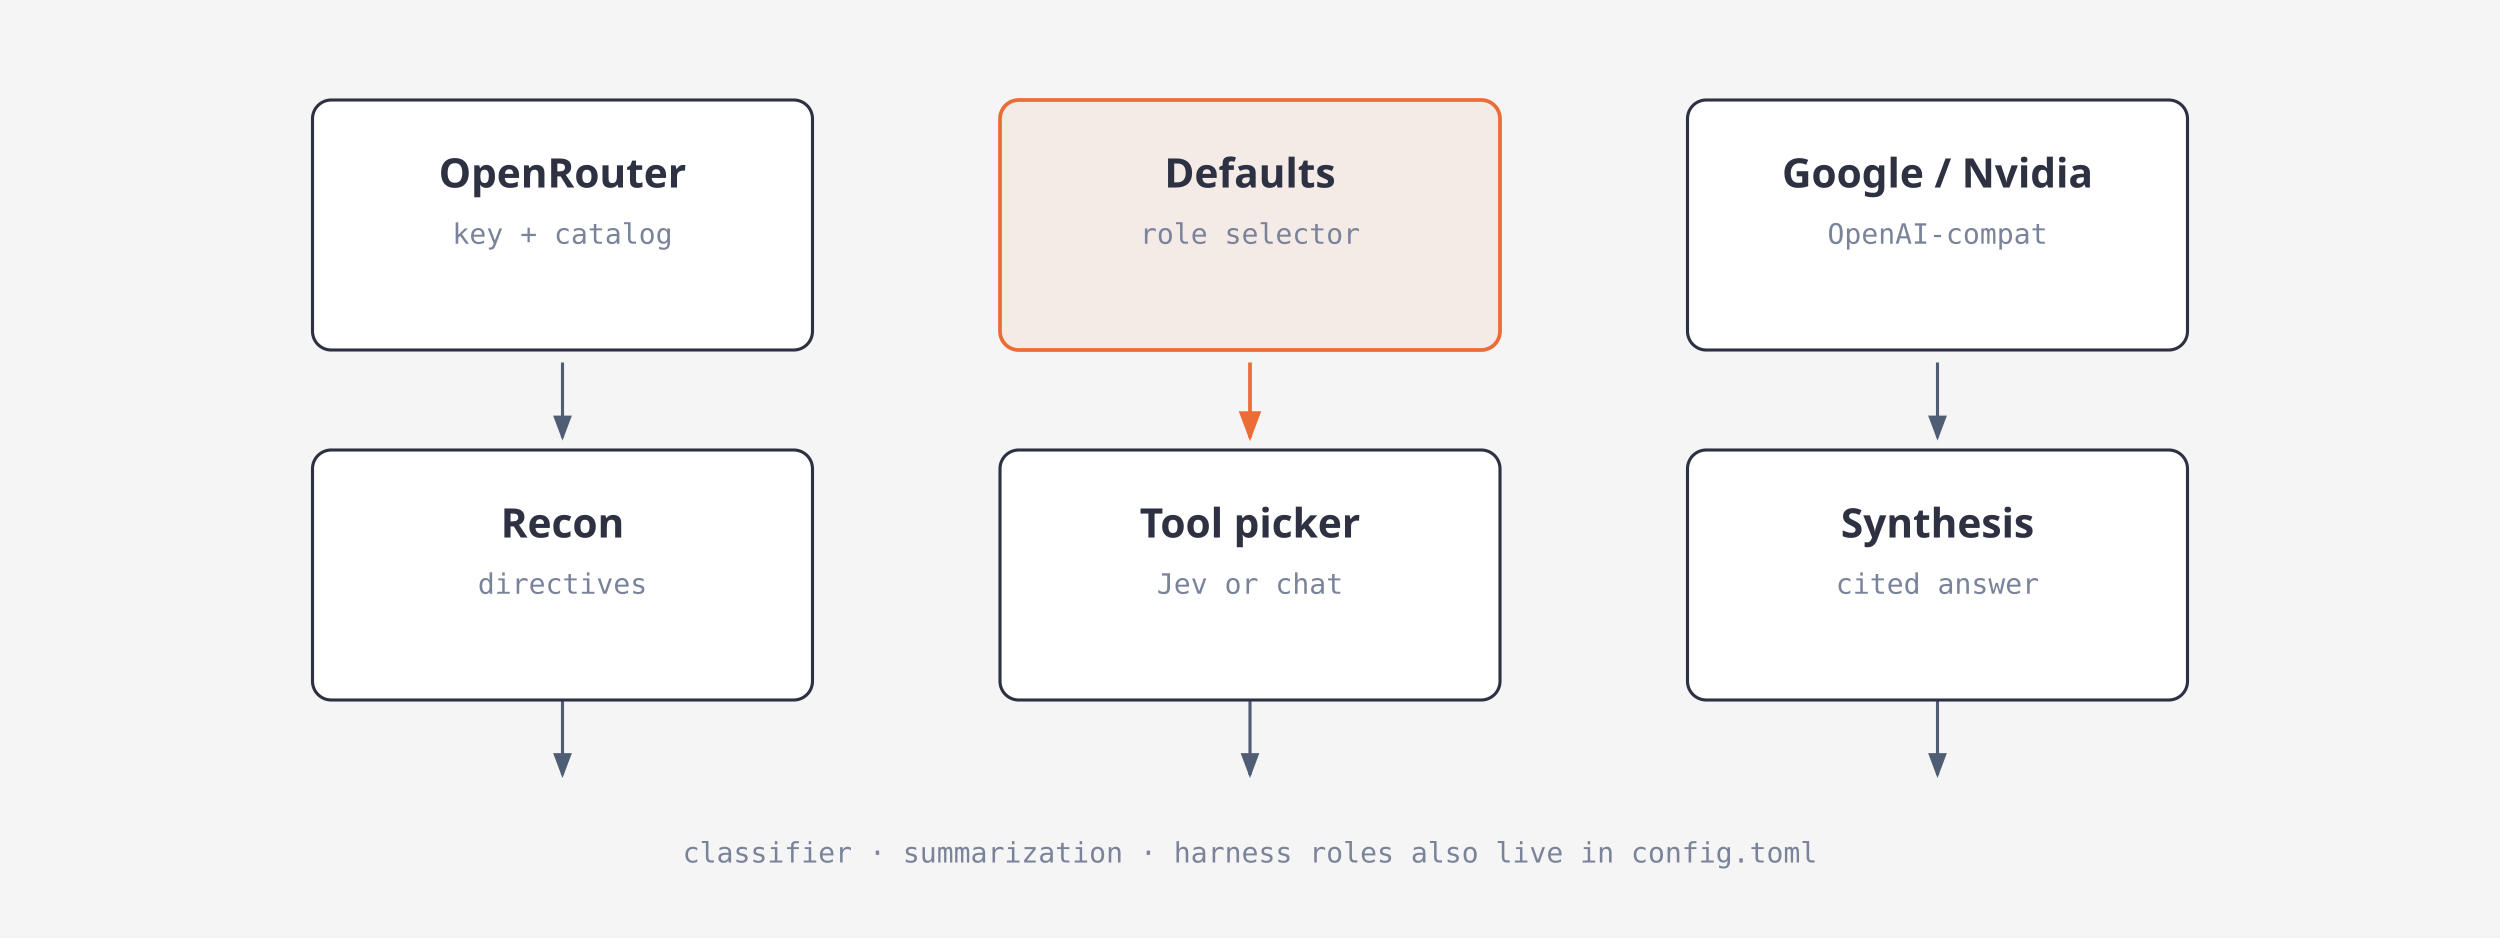
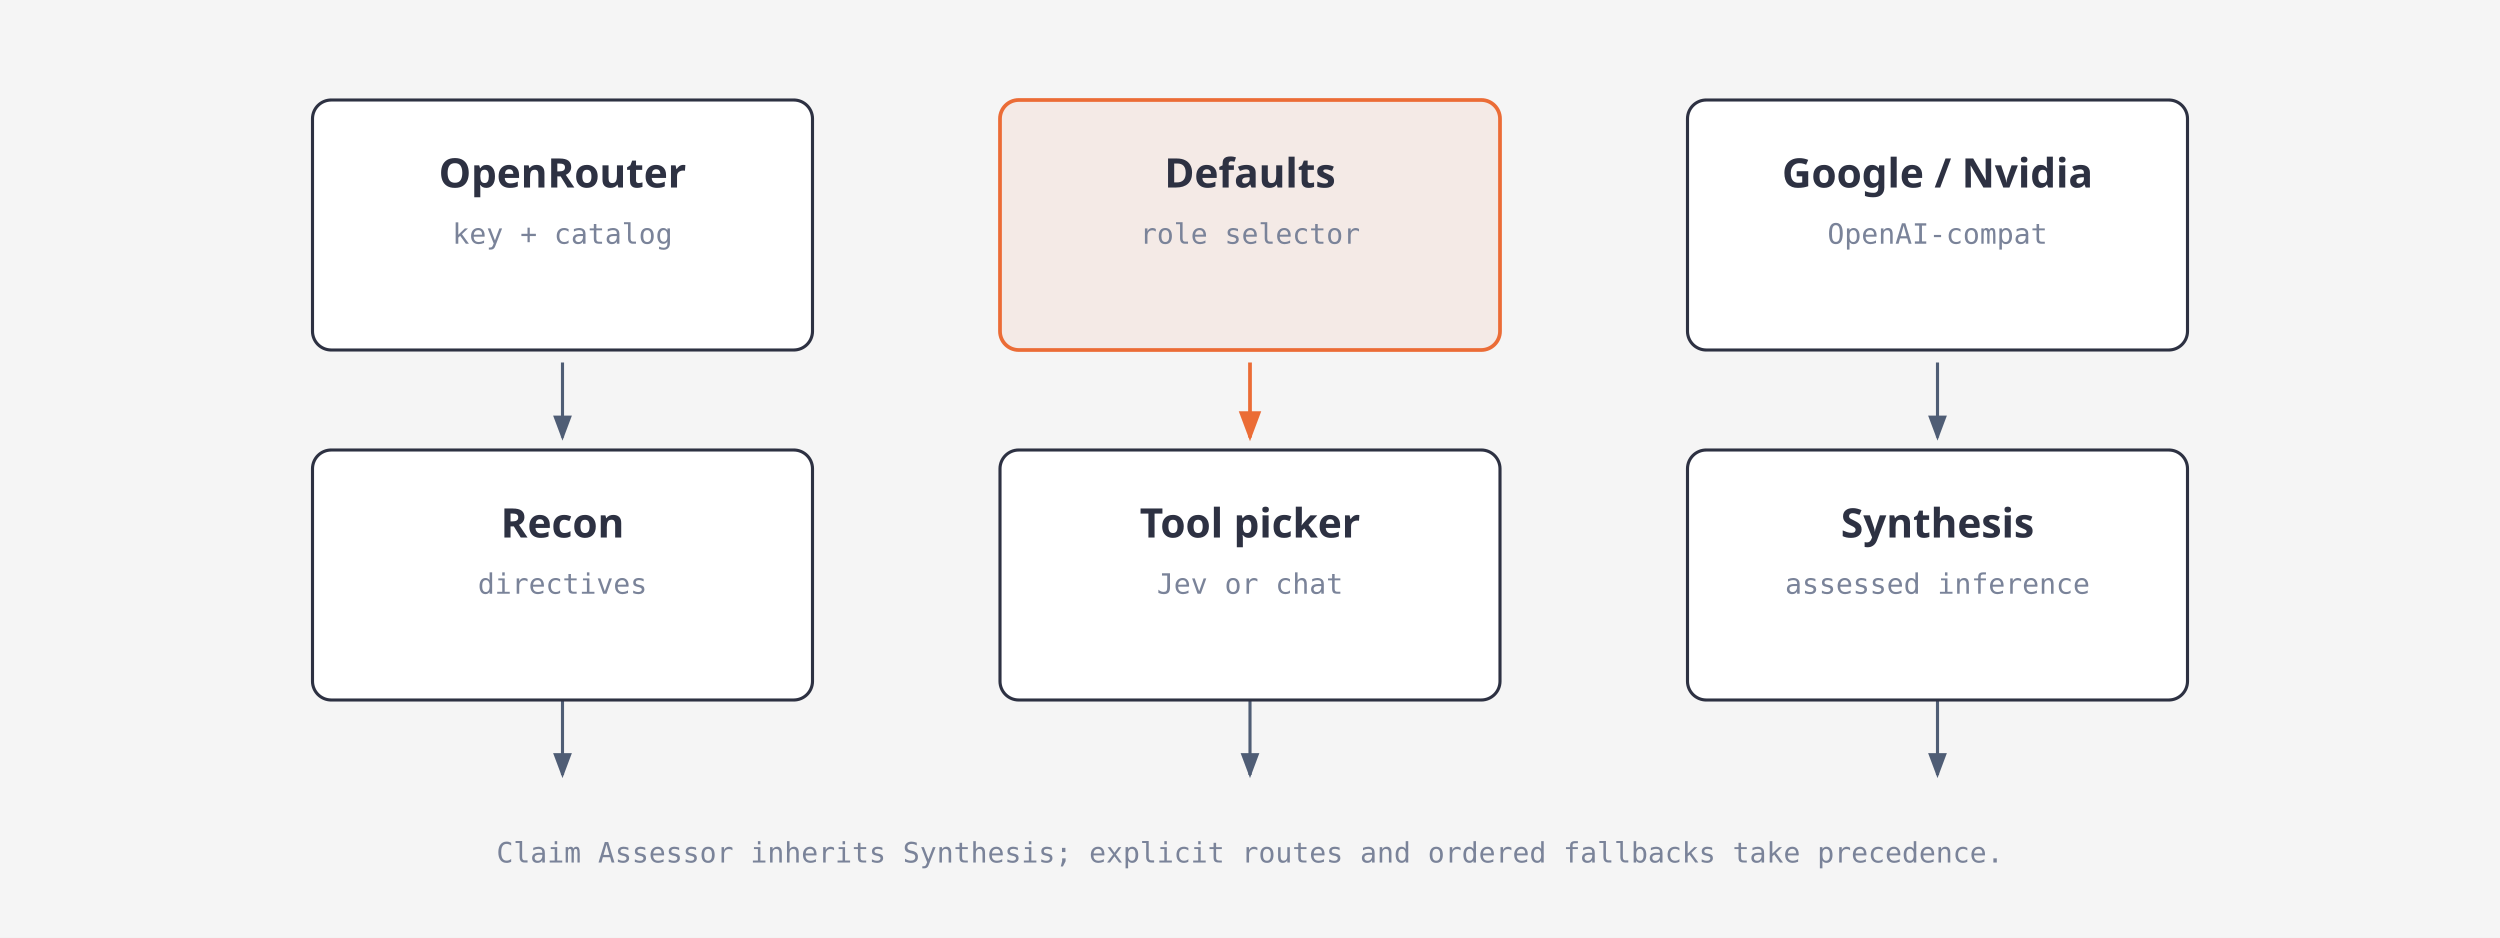
<svg xmlns="http://www.w3.org/2000/svg" role="img" aria-labelledby="model-roles-title model-roles-desc" viewBox="0 0 800 300">
  <defs>
    <marker id="arrow" markerWidth="8" markerHeight="6" refX="7" refY="3" orient="auto">
      <polygon points="0 0, 8 3, 0 6" fill="#4f5d75" />
    </marker>
    <marker id="arrow-accent" markerWidth="8" markerHeight="6" refX="7" refY="3" orient="auto">
      <polygon points="0 0, 8 3, 0 6" fill="#eb6c36" />
    </marker>
    <marker id="arrow-link" markerWidth="8" markerHeight="6" refX="7" refY="3" orient="auto">
      <polygon points="0 0, 8 3, 0 6" fill="#2e5aa8" />
    </marker>
  </defs>
  <rect width="800" height="300" fill="#f5f5f5" />
  <path d="M400 116 V140" fill="none" stroke="#eb6c36" stroke-width="1.2" marker-end="url(#arrow-accent)" />
  <path d="M180 116 V140" fill="none" stroke="#4f5d75" stroke-width="1" marker-end="url(#arrow)" />
  <path d="M620 116 V140" fill="none" stroke="#4f5d75" stroke-width="1" marker-end="url(#arrow)" />
  <path d="M180 224 V248" fill="none" stroke="#4f5d75" stroke-width="1" marker-end="url(#arrow)" />
  <path d="M400 224 V248" fill="none" stroke="#4f5d75" stroke-width="1" marker-end="url(#arrow)" />
  <path d="M620 224 V248" fill="none" stroke="#4f5d75" stroke-width="1" marker-end="url(#arrow)" />
  <rect x="100" y="32" width="160" height="80" rx="6" fill="#fff" stroke="#2d3142" stroke-width="1" />
  <text x="180.0" y="60" text-anchor="middle" font-family="Geist,system-ui,sans-serif" font-size="13" font-weight="600" fill="#2d3142">OpenRouter</text>
  <text x="180.0" y="78" text-anchor="middle" font-family="Geist Mono,ui-monospace,monospace" font-size="9" fill="#7a8399">key + catalog</text>
  <rect x="320" y="32" width="160" height="80" rx="6" fill="rgba(235,108,54,0.08)" stroke="#eb6c36" stroke-width="1.2" />
  <text x="400.0" y="60" text-anchor="middle" font-family="Geist,system-ui,sans-serif" font-size="13" font-weight="600" fill="#2d3142">Defaults</text>
  <text x="400.0" y="78" text-anchor="middle" font-family="Geist Mono,ui-monospace,monospace" font-size="9" fill="#7a8399">role selector</text>
  <rect x="540" y="32" width="160" height="80" rx="6" fill="#fff" stroke="#2d3142" stroke-width="1" />
  <text x="620.0" y="60" text-anchor="middle" font-family="Geist,system-ui,sans-serif" font-size="13" font-weight="600" fill="#2d3142">Google / Nvidia</text>
  <text x="620.0" y="78" text-anchor="middle" font-family="Geist Mono,ui-monospace,monospace" font-size="9" fill="#7a8399">OpenAI-compat</text>
  <rect x="100" y="144" width="160" height="80" rx="6" fill="#fff" stroke="#2d3142" stroke-width="1" />
  <text x="180.0" y="172" text-anchor="middle" font-family="Geist,system-ui,sans-serif" font-size="13" font-weight="600" fill="#2d3142">Recon</text>
  <text x="180.0" y="190" text-anchor="middle" font-family="Geist Mono,ui-monospace,monospace" font-size="9" fill="#7a8399">directives</text>
  <rect x="320" y="144" width="160" height="80" rx="6" fill="#fff" stroke="#2d3142" stroke-width="1" />
  <text x="400.0" y="172" text-anchor="middle" font-family="Geist,system-ui,sans-serif" font-size="13" font-weight="600" fill="#2d3142">Tool picker</text>
  <text x="400.0" y="190" text-anchor="middle" font-family="Geist Mono,ui-monospace,monospace" font-size="9" fill="#7a8399">Jev or chat</text>
  <rect x="540" y="144" width="160" height="80" rx="6" fill="#fff" stroke="#2d3142" stroke-width="1" />
  <text x="620.0" y="172" text-anchor="middle" font-family="Geist,system-ui,sans-serif" font-size="13" font-weight="600" fill="#2d3142">Synthesis</text>
-   <text x="620.0" y="190" text-anchor="middle" font-family="Geist Mono,ui-monospace,monospace" font-size="9" fill="#7a8399">cited answer</text>
-   <text x="400" y="276" text-anchor="middle" font-family="Geist Mono,ui-monospace,monospace" font-size="9" fill="#7a8399">classifier · summarization · harness roles also live in config.toml</text>
+   <text x="620.0" y="190" text-anchor="middle" font-family="Geist Mono,ui-monospace,monospace" font-size="9" fill="#7a8399">assessed inference</text>
+   <text x="400" y="276" text-anchor="middle" font-family="Geist Mono,ui-monospace,monospace" font-size="9" fill="#7a8399">Claim Assessor inherits Synthesis; explicit routes and ordered fallbacks take precedence.</text>
</svg>
